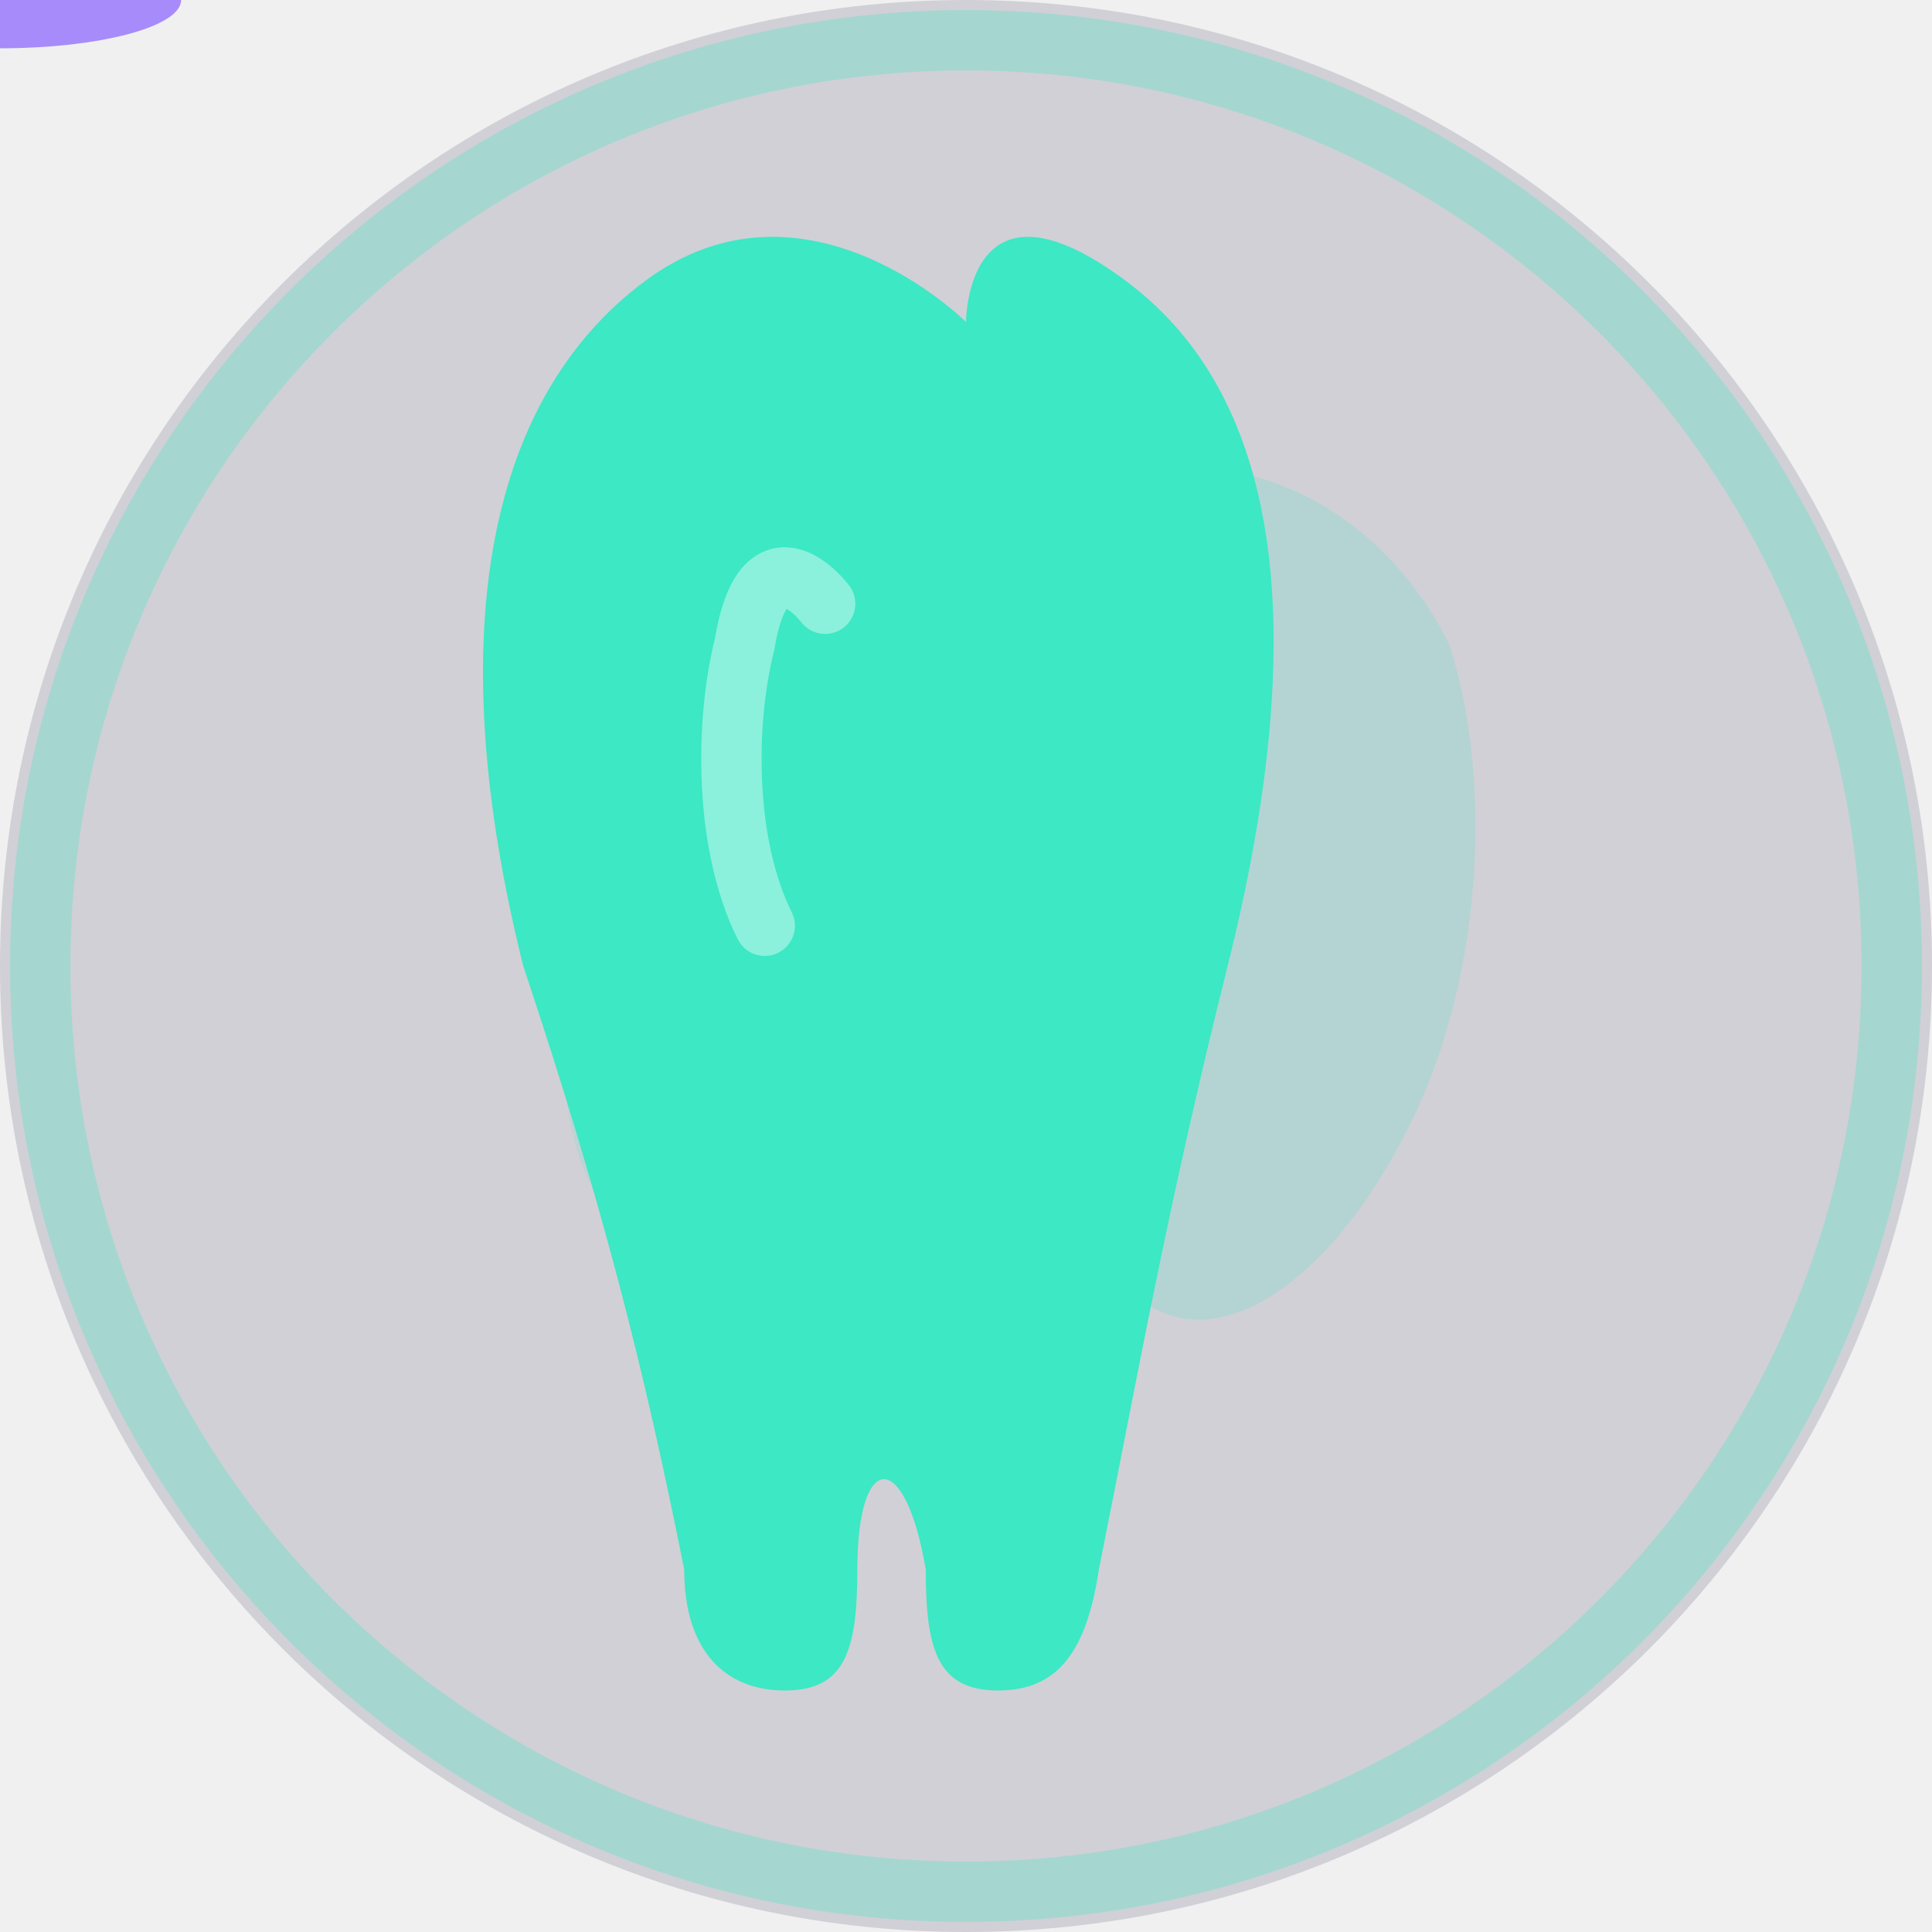
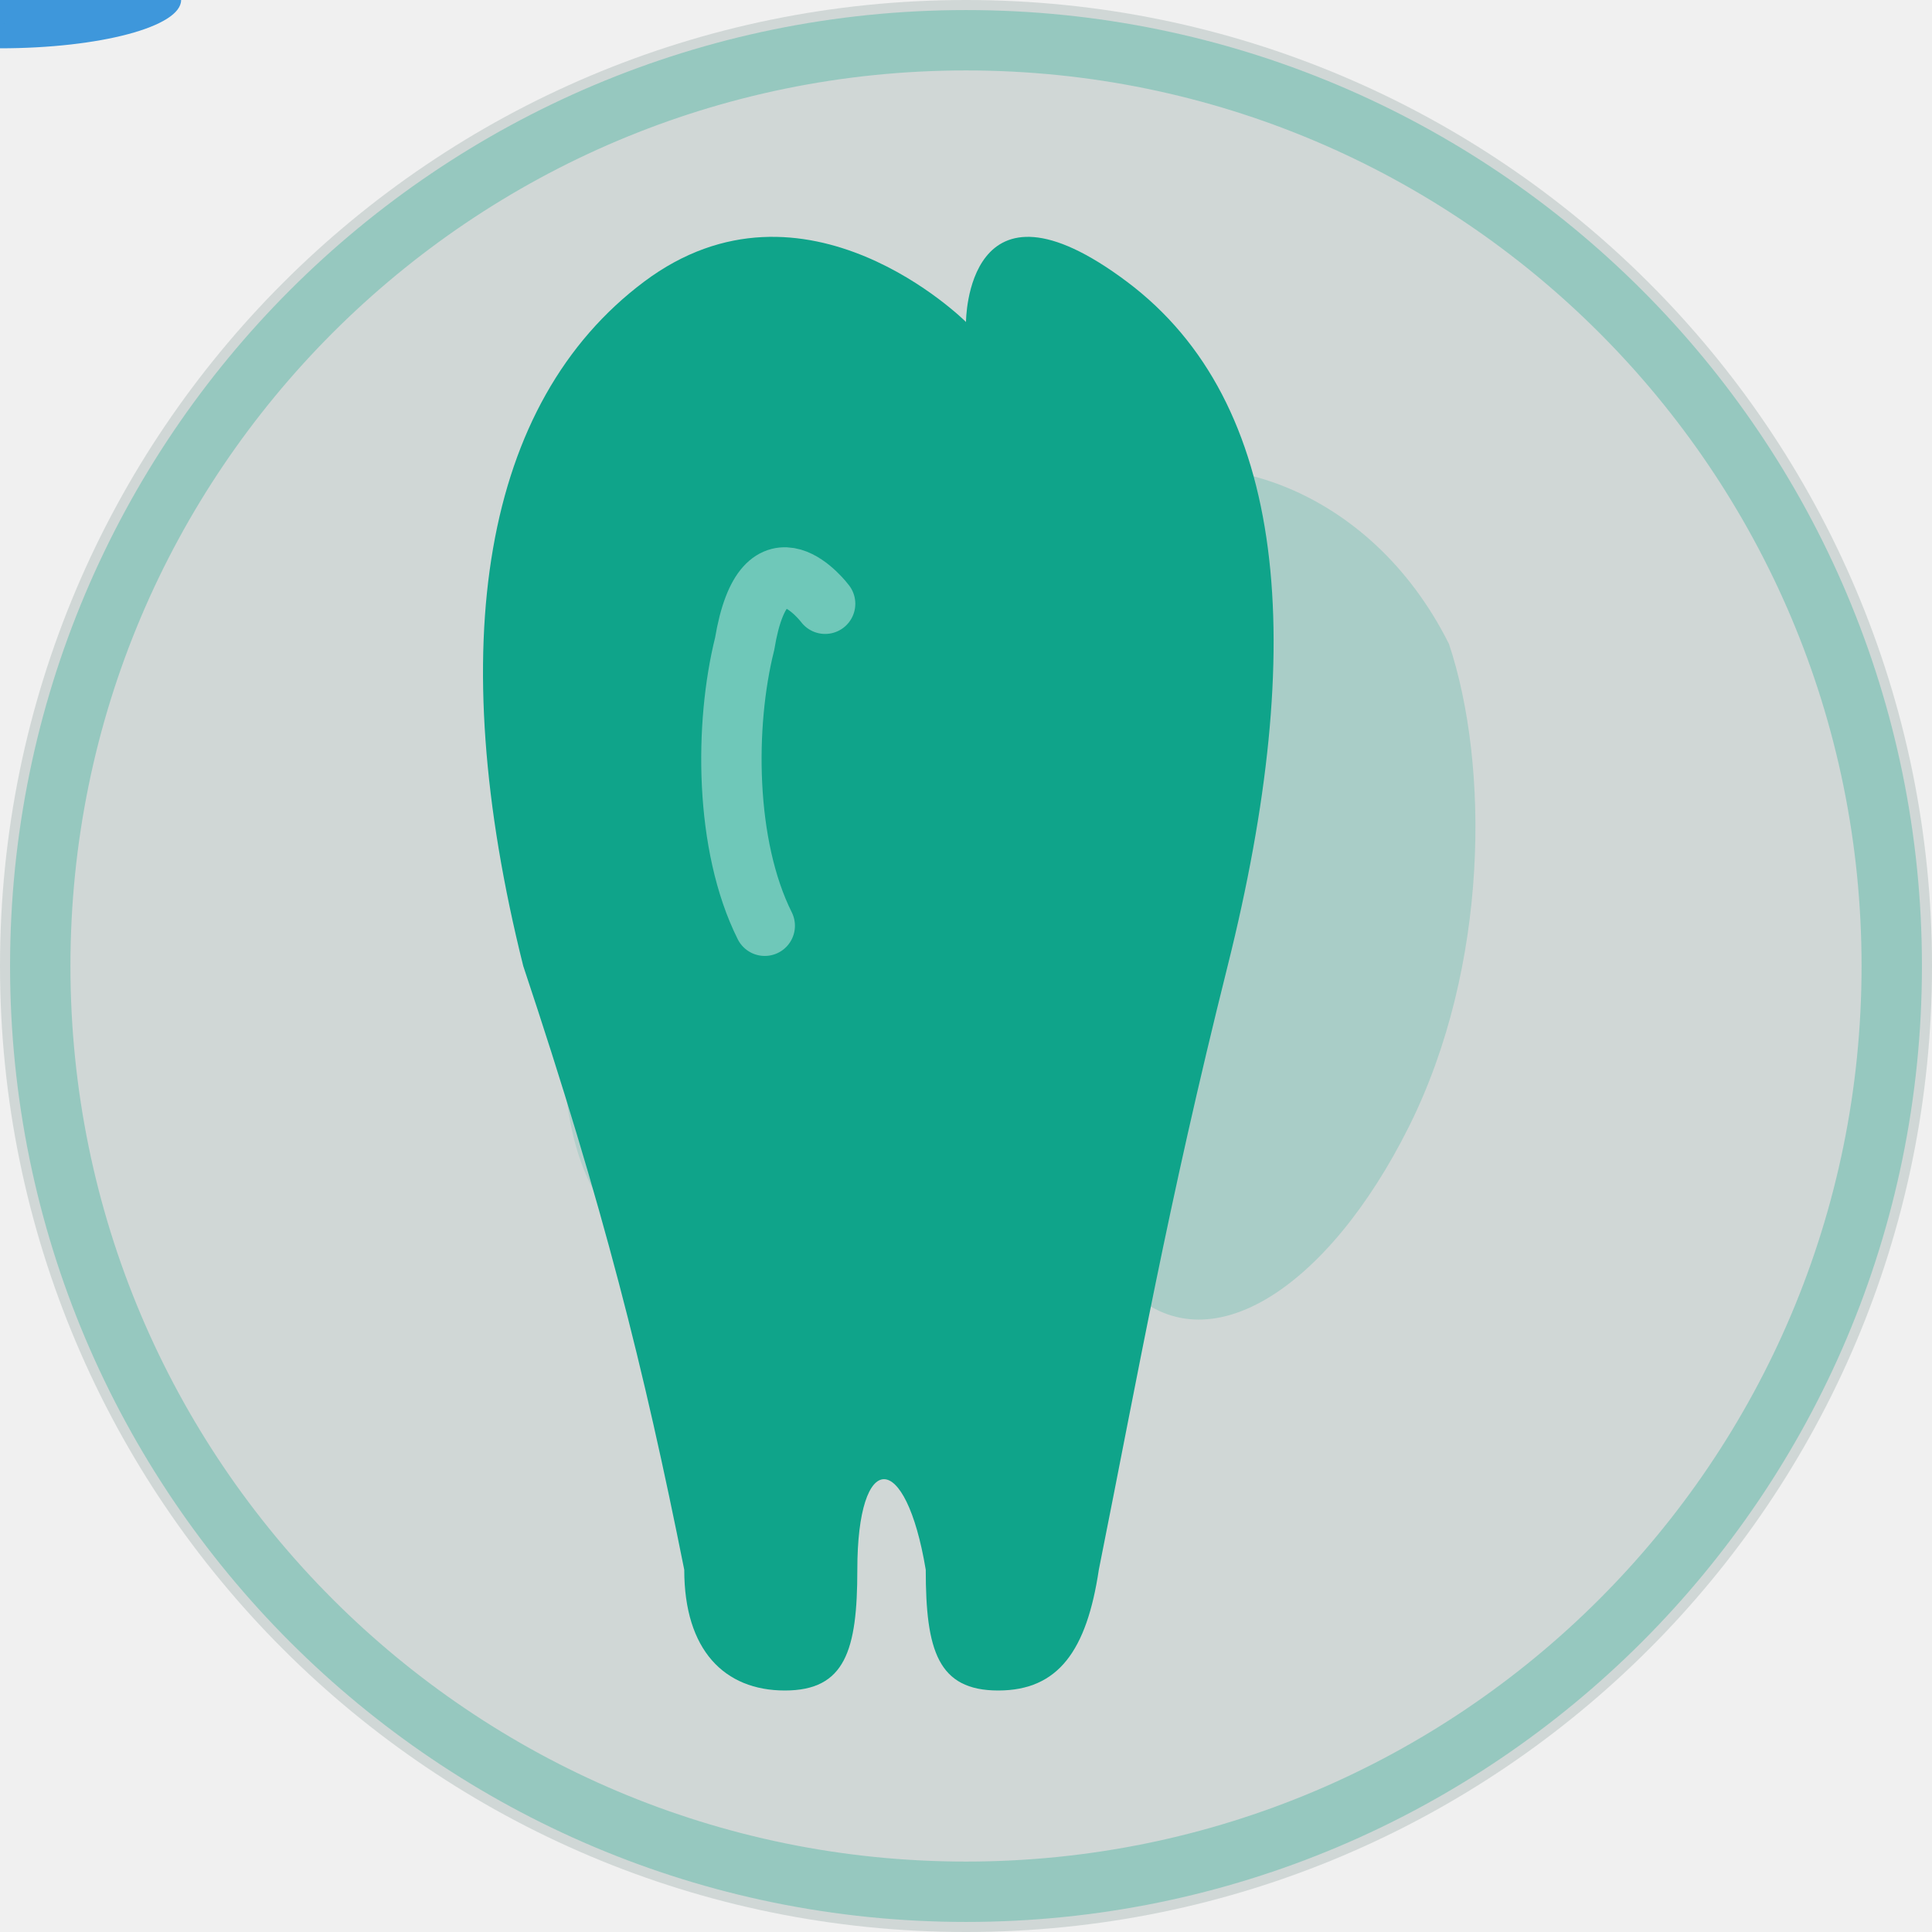
<svg xmlns="http://www.w3.org/2000/svg" viewBox="0 0 48 48">
  <defs>
    <clipPath id="fc">
      <circle cx="24" cy="24" r="23" />
    </clipPath>
  </defs>
-   <circle cx="24" cy="24" r="24" fill="#221A45" opacity="0.15" />
+   <circle cx="24" cy="24" r="24" fill="#1B4A42" opacity="0.15" />
  <g clip-path="url(#fc)">
    <g>
      <animateTransform attributeName="transform" type="translate" values="0,0;-48,0" dur="12s" repeatCount="indefinite" />
-       <path d="M28 12 C30 11, 34 12, 36 16 C37 19, 37 24, 35 28 C33 32, 30 34, 28 32 C26 30, 26 24, 27 18Z" fill="#3DE8C4" opacity="0.2" />
-       <path d="M16 16 C18 14, 22 15, 22 19 C22 24, 20 28, 18 30 C16 32, 14 30, 14 26 C14 22, 15 18, 16 16Z" fill="#3DE8C4" opacity="0.15" />
-       <path d="M76 12 C78 11, 82 12, 84 16 C85 19, 85 24, 83 28 C81 32, 78 34, 76 32 C74 30, 74 24, 75 18Z" fill="#3DE8C4" opacity="0.2" />
-       <path d="M64 16 C66 14, 70 15, 70 19 C70 24, 68 28, 66 30 C64 32, 62 30, 62 26 C62 22, 63 18, 64 16Z" fill="#3DE8C4" opacity="0.15" />
+       <path d="M28 12 C30 11, 34 12, 36 16 C37 19, 37 24, 35 28 C33 32, 30 34, 28 32 C26 30, 26 24, 27 18Z" fill="#0FA48A" opacity="0.2" />
+       <path d="M16 16 C18 14, 22 15, 22 19 C22 24, 20 28, 18 30 C16 32, 14 30, 14 26 C14 22, 15 18, 16 16Z" fill="#0FA48A" opacity="0.15" />
+       <path d="M76 12 C78 11, 82 12, 84 16 C85 19, 85 24, 83 28 C81 32, 78 34, 76 32 C74 30, 74 24, 75 18Z" fill="#0FA48A" opacity="0.2" />
+       <path d="M64 16 C66 14, 70 15, 70 19 C70 24, 68 28, 66 30 C64 32, 62 30, 62 26 C62 22, 63 18, 64 16Z" fill="#0FA48A" opacity="0.15" />
    </g>
  </g>
-   <path d="M24 8 C24 8, 20 4, 16 7 C12 10, 11 16, 13 24 C15 30, 16 34, 17 39 C17 41, 18 42, 19.5 42 C21 42, 21.3 41, 21.3 39 C21.3 36, 22.5 36, 23 39 C23 41, 23.3 42, 24.8 42 C26.3 42, 27 41, 27.3 39 C28.3 34, 29 30, 30.5 24 C32.5 16, 32 10, 28 7 C24 4, 24 8, 24 8Z" fill="#3DE8C4" />
+   <path d="M24 8 C24 8, 20 4, 16 7 C12 10, 11 16, 13 24 C15 30, 16 34, 17 39 C17 41, 18 42, 19.5 42 C21 42, 21.3 41, 21.3 39 C21.3 36, 22.5 36, 23 39 C23 41, 23.3 42, 24.8 42 C26.3 42, 27 41, 27.3 39 C28.3 34, 29 30, 30.5 24 C32.5 16, 32 10, 28 7 C24 4, 24 8, 24 8Z" fill="#0FA48A" />
  <path d="M20.5 15 C20.5 15, 19 13, 18.5 16 C18 18, 18 21, 19 23" fill="none" stroke="white" stroke-width="1.5" stroke-linecap="round" opacity="0.4" />
-   <circle cx="24" cy="24" r="23" fill="none" stroke="#3DE8C4" stroke-width="1.5" opacity="0.3" />
+   <circle cx="24" cy="24" r="23" fill="none" stroke="#0FA48A" stroke-width="1.5" opacity="0.3" />
  <g>
    <animateMotion dur="4s" repeatCount="indefinite" path="M6 14 C16 6, 38 6, 44 18 C48 26, 38 38, 24 40 C10 40, 2 34, 4 30 C0 24, 0 18, 6 14" rotate="auto" />
-     <ellipse cx="0" cy="0" rx="4.5" ry="1.2" fill="#A78BFA" />
-     <path d="M-0.5 0 L-2.5 -3 L0.3 -0.4 Z" fill="#A78BFA" opacity="0.85" />
-     <path d="M-0.5 0 L-2.5 3 L0.3 0.4 Z" fill="#A78BFA" opacity="0.85" />
+     <ellipse cx="0" cy="0" rx="4.5" ry="1.2" fill="#3E97DB" />
+     <path d="M-0.5 0 L-2.5 -3 L0.3 -0.4 Z" fill="#3E97DB" opacity="0.85" />
+     <path d="M-0.5 0 L-2.5 3 L0.3 0.4 Z" fill="#3E97DB" opacity="0.85" />
  </g>
</svg>
